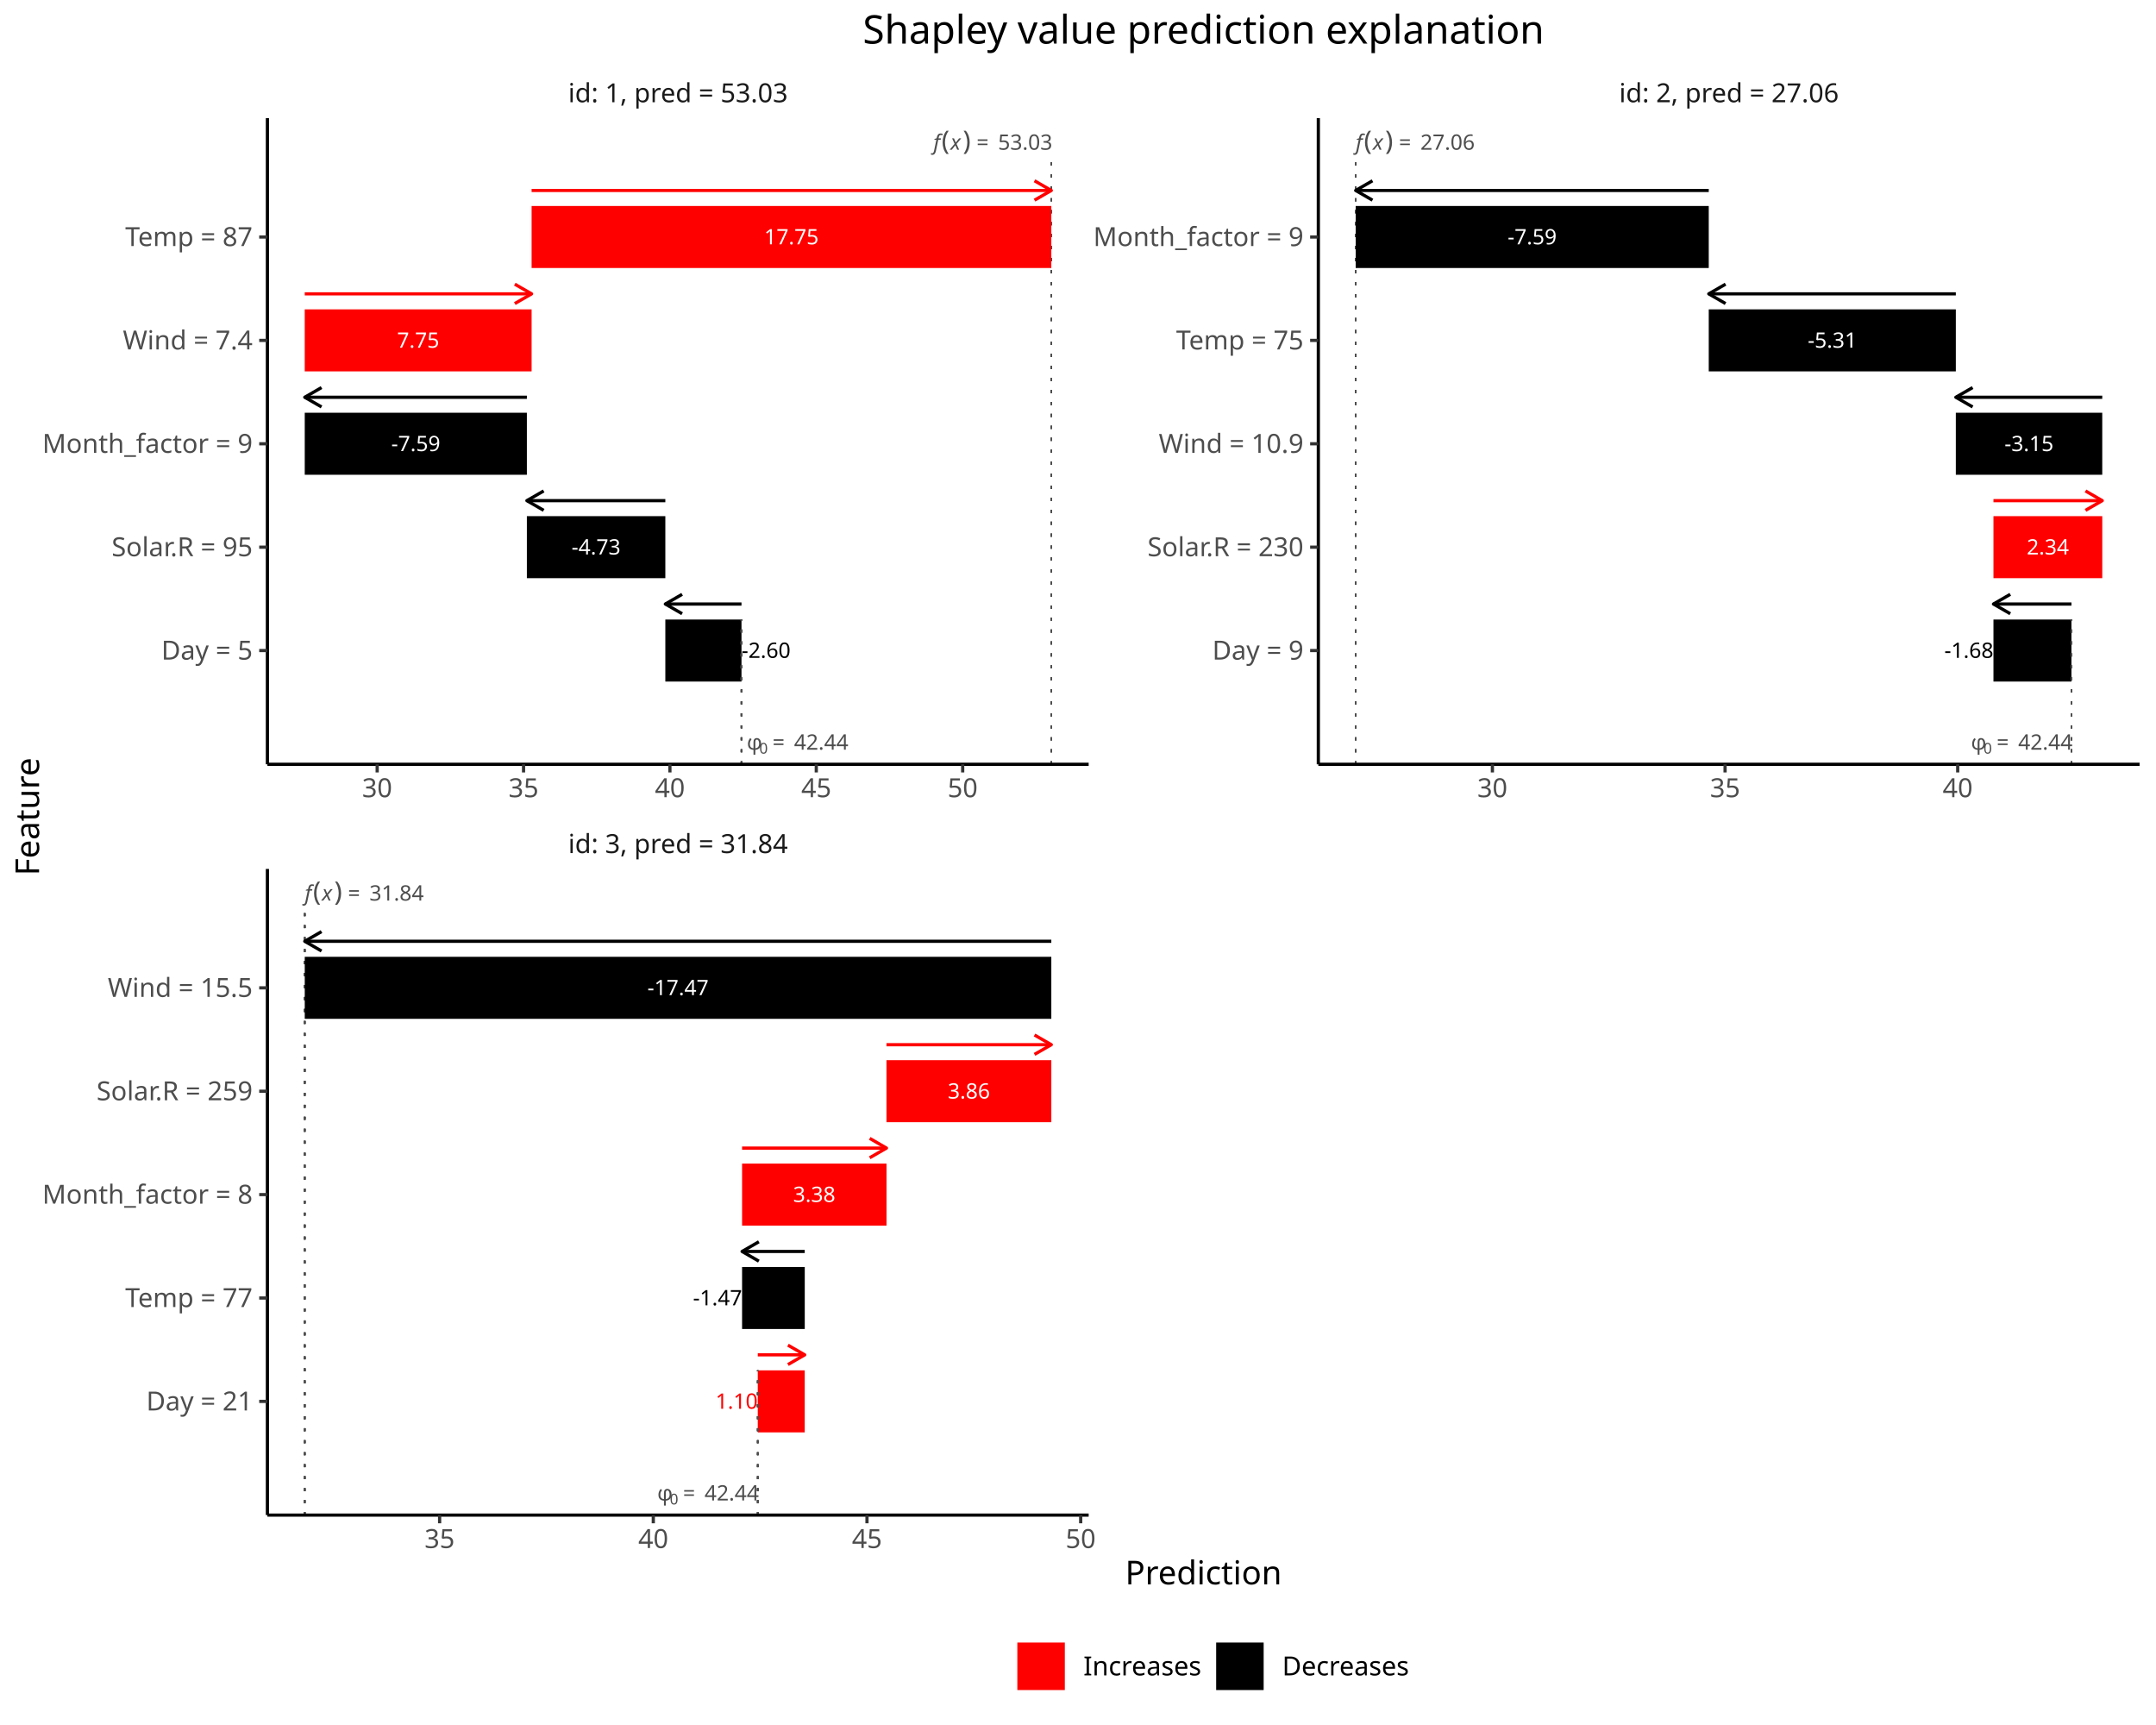
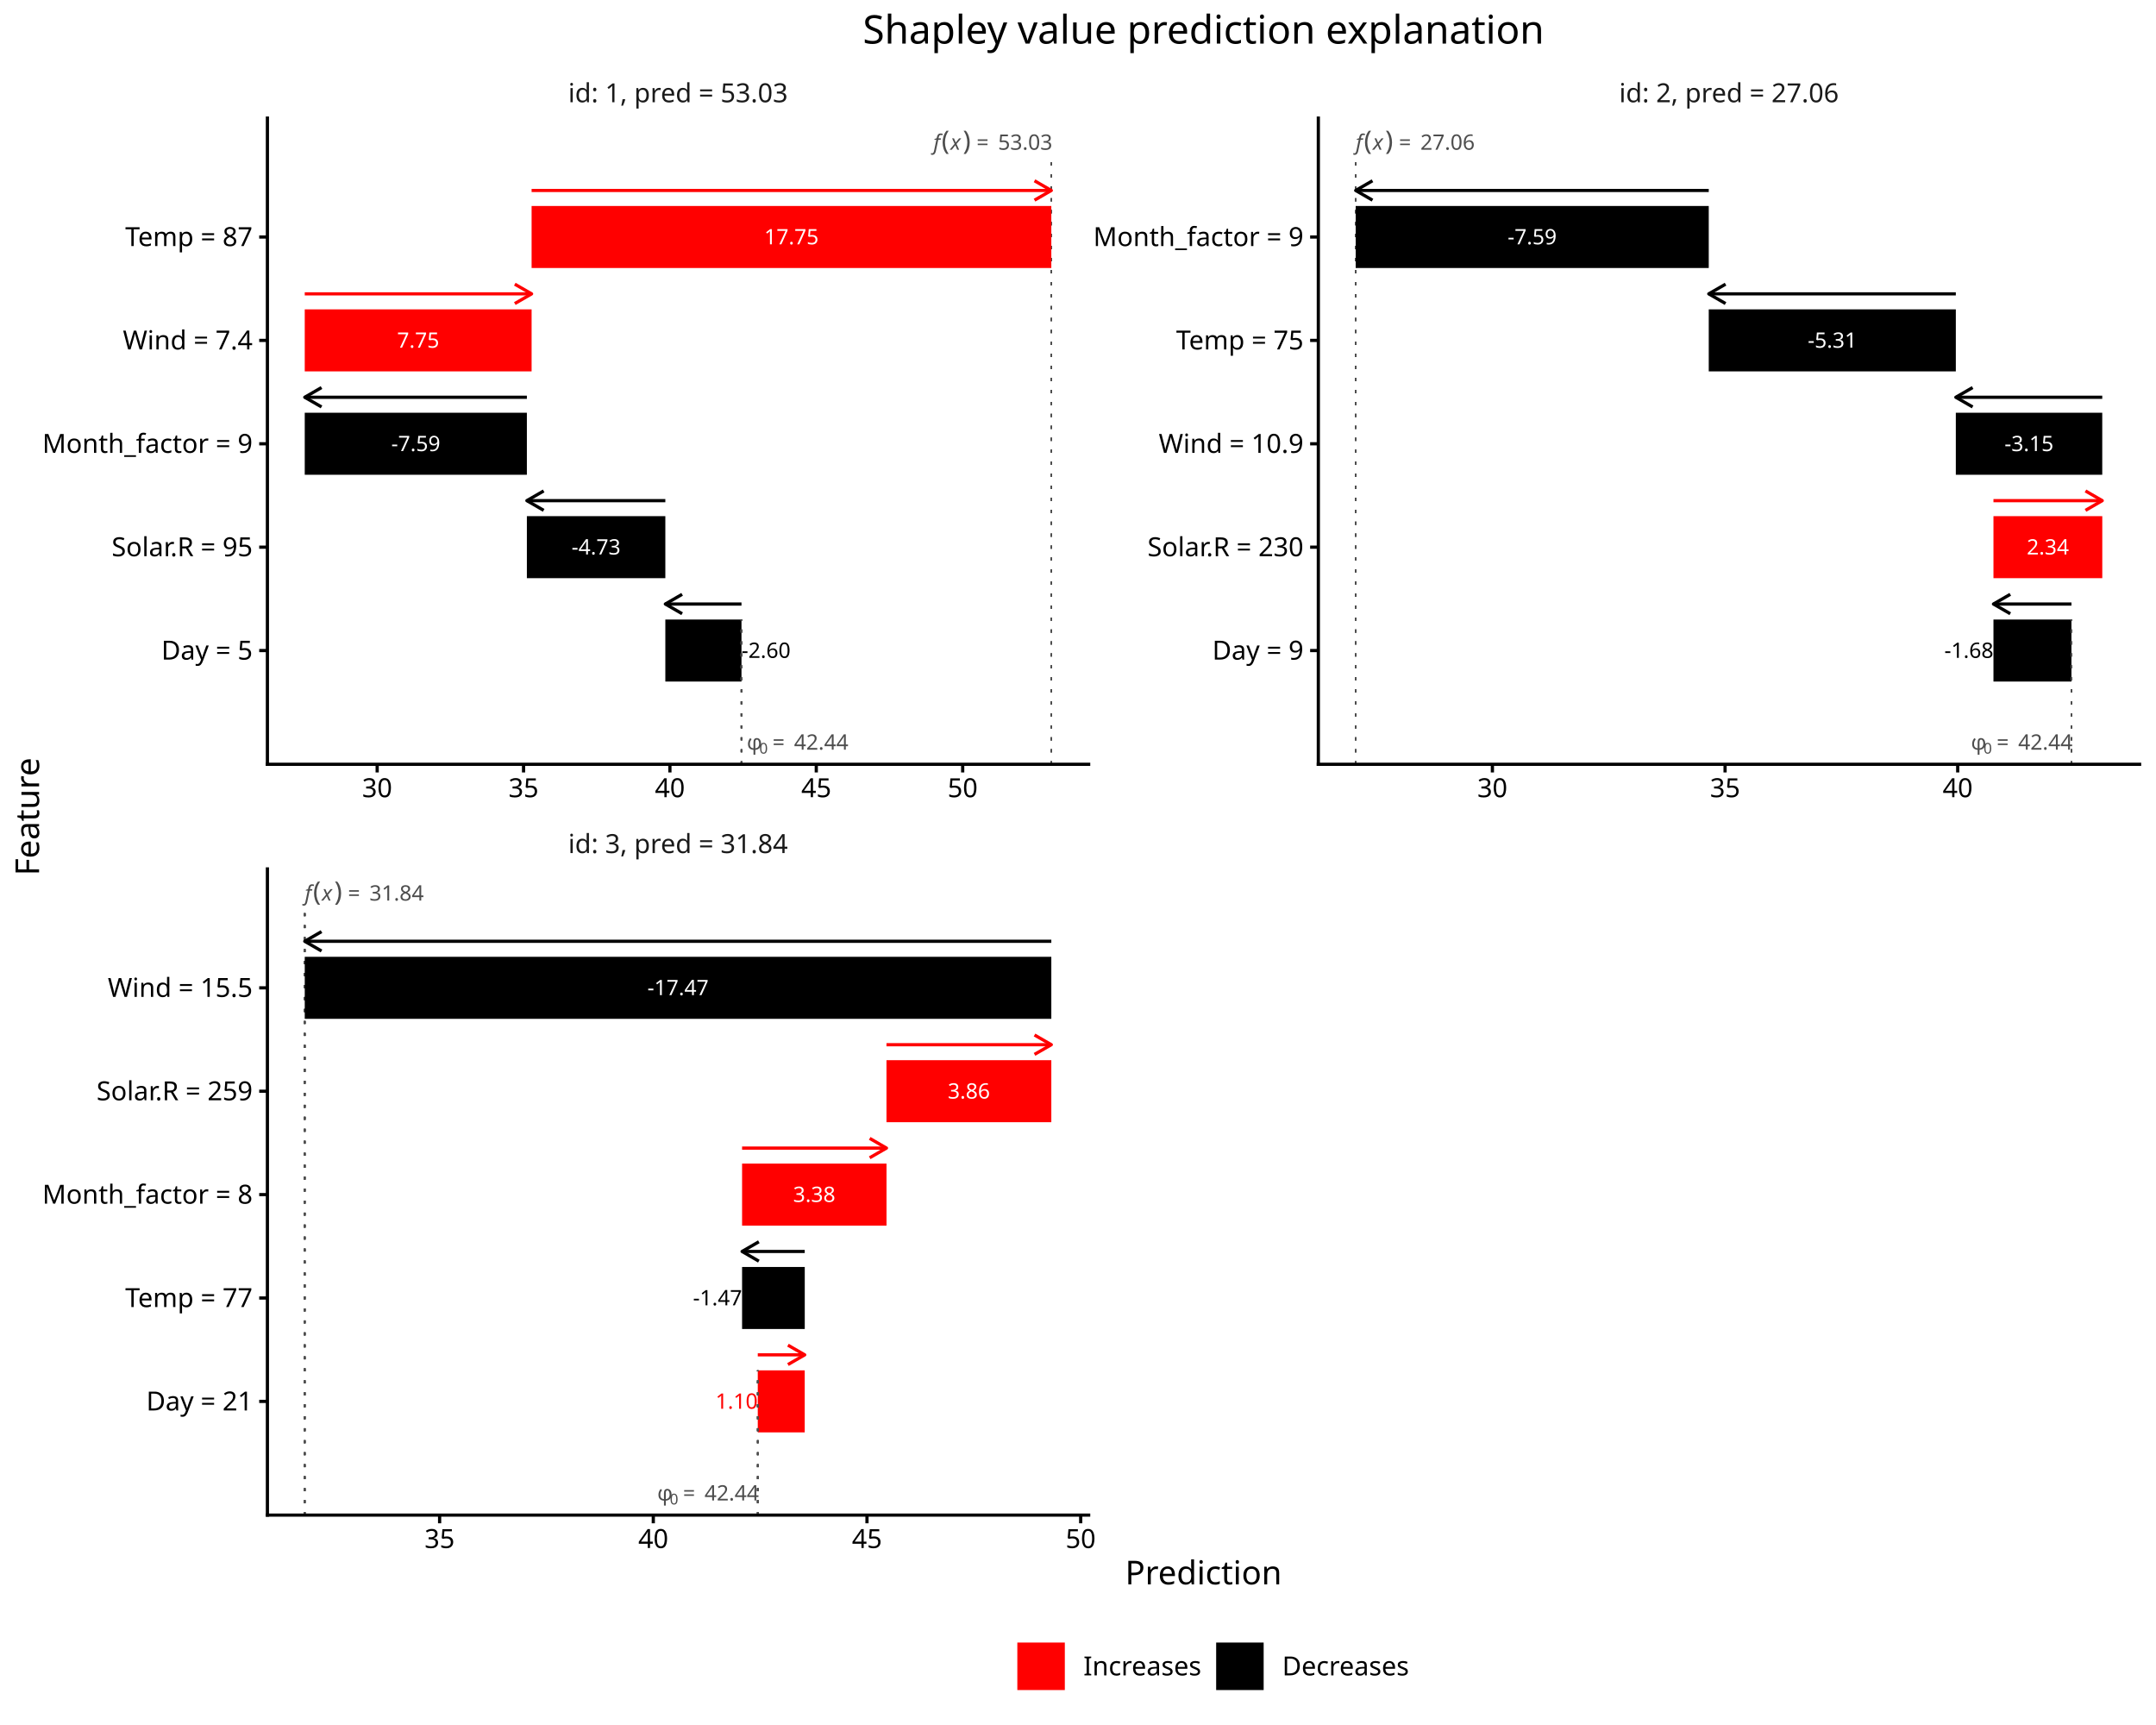
<svg xmlns="http://www.w3.org/2000/svg" class="svglite" data-engine-version="2.0" width="720.00pt" height="576.00pt" viewBox="0 0 720.00 576.00">
  <defs>
    <style type="text/css">
    .svglite line, .svglite polyline, .svglite polygon, .svglite path, .svglite rect, .svglite circle {
      fill: none;
      stroke: #000000;
      stroke-linecap: round;
      stroke-linejoin: round;
      stroke-miterlimit: 10.00;
    }
  </style>
  </defs>
  <rect width="100%" height="100%" style="stroke: none; fill: #FFFFFF;" />
  <defs>
    <clipPath id="cpMC4wMHw3MjAuMDB8MC4wMHw1NzYuMDA=">
      <rect x="0.00" y="0.00" width="720.00" height="576.00" />
    </clipPath>
  </defs>
  <g clip-path="url(#cpMC4wMHw3MjAuMDB8MC4wMHw1NzYuMDA=)">
    <rect x="0.00" y="0.00" width="720.00" height="576.00" style="stroke-width: 1.07; stroke: #FFFFFF; fill: #FFFFFF;" />
    <rect x="89.30" y="39.43" width="274.26" height="215.77" style="stroke-width: 1.07; stroke: none; fill: #FFFFFF;" />
    <line x1="351.09" y1="255.20" x2="351.09" y2="51.52" style="stroke-width: 0.53; stroke: #4D4D4D; stroke-dasharray: 1.00,3.00; stroke-linecap: butt;" />
    <line x1="351.09" y1="255.20" x2="351.09" y2="51.52" style="stroke-width: 0.53; stroke: #4D4D4D; stroke-dasharray: 1.00,3.00; stroke-linecap: butt;" />
    <line x1="351.09" y1="255.20" x2="351.09" y2="51.52" style="stroke-width: 0.53; stroke: #4D4D4D; stroke-dasharray: 1.00,3.00; stroke-linecap: butt;" />
    <line x1="351.09" y1="255.20" x2="351.09" y2="51.52" style="stroke-width: 0.53; stroke: #4D4D4D; stroke-dasharray: 1.00,3.00; stroke-linecap: butt;" />
    <line x1="351.09" y1="255.20" x2="351.09" y2="51.52" style="stroke-width: 0.53; stroke: #4D4D4D; stroke-dasharray: 1.00,3.00; stroke-linecap: butt;" />
    <rect x="222.19" y="206.87" width="25.43" height="20.71" style="stroke-width: 1.07; stroke: none; stroke-linecap: butt; stroke-linejoin: miter; fill: #000000;" />
    <rect x="175.95" y="172.35" width="46.24" height="20.71" style="stroke-width: 1.07; stroke: none; stroke-linecap: butt; stroke-linejoin: miter; fill: #000000;" />
    <rect x="101.77" y="137.82" width="74.18" height="20.71" style="stroke-width: 1.07; stroke: none; stroke-linecap: butt; stroke-linejoin: miter; fill: #000000;" />
    <rect x="101.77" y="103.30" width="75.76" height="20.71" style="stroke-width: 1.07; stroke: none; stroke-linecap: butt; stroke-linejoin: miter; fill: #FF0000;" />
    <rect x="177.53" y="68.78" width="173.56" height="20.71" style="stroke-width: 1.07; stroke: none; stroke-linecap: butt; stroke-linejoin: miter; fill: #FF0000;" />
    <line x1="247.62" y1="255.20" x2="247.62" y2="206.87" style="stroke-width: 0.53; stroke: #4D4D4D; stroke-dasharray: 1.00,3.00; stroke-linecap: butt;" />
    <line x1="247.62" y1="255.20" x2="247.62" y2="206.87" style="stroke-width: 0.53; stroke: #4D4D4D; stroke-dasharray: 1.00,3.00; stroke-linecap: butt;" />
    <line x1="247.62" y1="255.20" x2="247.62" y2="206.87" style="stroke-width: 0.53; stroke: #4D4D4D; stroke-dasharray: 1.00,3.00; stroke-linecap: butt;" />
    <line x1="247.62" y1="255.20" x2="247.62" y2="206.87" style="stroke-width: 0.53; stroke: #4D4D4D; stroke-dasharray: 1.00,3.00; stroke-linecap: butt;" />
    <line x1="247.62" y1="255.20" x2="247.62" y2="206.87" style="stroke-width: 0.53; stroke: #4D4D4D; stroke-dasharray: 1.00,3.00; stroke-linecap: butt;" />
    <text x="247.62" y="219.67" style="font-size: 7.11px; font-family: sans;" textLength="16.21px" lengthAdjust="spacingAndGlyphs">-2.60</text>
    <text x="199.07" y="185.15" text-anchor="middle" style="font-size: 7.11px; fill: #FFFFFF; font-family: sans;" textLength="16.21px" lengthAdjust="spacingAndGlyphs">-4.73</text>
    <text x="138.86" y="150.63" text-anchor="middle" style="font-size: 7.11px; fill: #FFFFFF; font-family: sans;" textLength="16.21px" lengthAdjust="spacingAndGlyphs">-7.59</text>
    <text x="139.65" y="116.11" text-anchor="middle" style="font-size: 7.11px; fill: #FFFFFF; font-family: sans;" textLength="15.82px" lengthAdjust="spacingAndGlyphs"> 7.75</text>
    <text x="264.31" y="81.58" text-anchor="middle" style="font-size: 7.11px; fill: #FFFFFF; font-family: sans;" textLength="17.80px" lengthAdjust="spacingAndGlyphs">17.75</text>
    <line x1="247.62" y1="201.69" x2="222.19" y2="201.69" style="stroke-width: 1.07; stroke-linecap: butt;" />
    <polyline points="227.80,198.45 222.19,201.69 227.80,204.93 " style="stroke-width: 1.07; stroke-linecap: butt;" />
    <line x1="222.19" y1="167.17" x2="175.95" y2="167.17" style="stroke-width: 1.07; stroke-linecap: butt;" />
    <polyline points="181.56,163.93 175.95,167.17 181.56,170.41 " style="stroke-width: 1.07; stroke-linecap: butt;" />
    <line x1="175.95" y1="132.65" x2="101.77" y2="132.65" style="stroke-width: 1.07; stroke-linecap: butt;" />
    <polyline points="107.37,129.41 101.77,132.65 107.37,135.88 " style="stroke-width: 1.07; stroke-linecap: butt;" />
    <line x1="101.77" y1="98.12" x2="177.53" y2="98.12" style="stroke-width: 1.07; stroke: #FF0000; stroke-linecap: butt;" />
    <polyline points="171.92,101.36 177.53,98.12 171.92,94.89 " style="stroke-width: 1.07; stroke: #FF0000; stroke-linecap: butt;" />
    <line x1="177.53" y1="63.60" x2="351.09" y2="63.60" style="stroke-width: 1.07; stroke: #FF0000; stroke-linecap: butt;" />
    <polyline points="345.48,66.84 351.09,63.60 345.48,60.36 " style="stroke-width: 1.07; stroke: #FF0000; stroke-linecap: butt;" />
    <text x="311.69" y="50.00" style="font-size: 7.11px; font-style: italic; fill: #4D4D4D; font-family: sans;" textLength="1.98px" lengthAdjust="spacingAndGlyphs">f</text>
    <text x="314.43" y="50.00" style="font-size: 8.89px; fill: #4D4D4D; font-family: sans;" textLength="2.96px" lengthAdjust="spacingAndGlyphs">(</text>
    <text x="317.39" y="50.00" style="font-size: 7.11px; font-style: italic; fill: #4D4D4D; font-family: sans;" textLength="3.56px" lengthAdjust="spacingAndGlyphs">x</text>
    <text x="321.52" y="50.00" style="font-size: 8.89px; fill: #4D4D4D; font-family: sans;" textLength="2.96px" lengthAdjust="spacingAndGlyphs">)</text>
    <text x="326.12" y="50.00" style="font-size: 7.11px; fill: #4D4D4D; font-family: sans;" textLength="5.52px" lengthAdjust="spacingAndGlyphs">=</text>
    <text x="333.29" y="50.00" style="font-size: 7.11px; fill: #4D4D4D; font-family: sans;" textLength="17.80px" lengthAdjust="spacingAndGlyphs">53.03</text>
    <text x="247.62" y="250.32" style="font-size: 7.11px; fill: #4D4D4D; font-family: sans;" textLength="1.78px" lengthAdjust="spacingAndGlyphs"> </text>
    <text x="249.40" y="250.32" style="font-size: 7.11px; fill: #4D4D4D; font-family: sans;" textLength="4.17px" lengthAdjust="spacingAndGlyphs">φ</text>
    <text x="253.57" y="251.64" style="font-size: 4.98px; fill: #4D4D4D; font-family: sans;" textLength="2.77px" lengthAdjust="spacingAndGlyphs">0</text>
    <text x="257.99" y="250.32" style="font-size: 7.11px; fill: #4D4D4D; font-family: sans;" textLength="5.52px" lengthAdjust="spacingAndGlyphs">=</text>
    <text x="265.16" y="250.32" style="font-size: 7.11px; fill: #4D4D4D; font-family: sans;" textLength="17.80px" lengthAdjust="spacingAndGlyphs">42.44</text>
    <rect x="89.30" y="290.15" width="274.26" height="215.77" style="stroke-width: 1.07; stroke: none; fill: #FFFFFF;" />
    <line x1="101.77" y1="505.91" x2="101.77" y2="302.23" style="stroke-width: 0.53; stroke: #4D4D4D; stroke-dasharray: 1.00,3.00; stroke-linecap: butt;" />
    <line x1="101.77" y1="505.91" x2="101.77" y2="302.23" style="stroke-width: 0.53; stroke: #4D4D4D; stroke-dasharray: 1.00,3.00; stroke-linecap: butt;" />
    <line x1="101.77" y1="505.91" x2="101.77" y2="302.23" style="stroke-width: 0.53; stroke: #4D4D4D; stroke-dasharray: 1.00,3.00; stroke-linecap: butt;" />
    <line x1="101.77" y1="505.91" x2="101.77" y2="302.23" style="stroke-width: 0.53; stroke: #4D4D4D; stroke-dasharray: 1.00,3.00; stroke-linecap: butt;" />
    <line x1="101.77" y1="505.91" x2="101.77" y2="302.23" style="stroke-width: 0.53; stroke: #4D4D4D; stroke-dasharray: 1.00,3.00; stroke-linecap: butt;" />
    <rect x="253.06" y="457.58" width="15.68" height="20.71" style="stroke-width: 1.07; stroke: none; stroke-linecap: butt; stroke-linejoin: miter; fill: #FF0000;" />
    <rect x="247.82" y="423.06" width="20.93" height="20.71" style="stroke-width: 1.07; stroke: none; stroke-linecap: butt; stroke-linejoin: miter; fill: #000000;" />
    <rect x="247.82" y="388.54" width="48.23" height="20.71" style="stroke-width: 1.07; stroke: none; stroke-linecap: butt; stroke-linejoin: miter; fill: #FF0000;" />
    <rect x="296.04" y="354.01" width="55.05" height="20.71" style="stroke-width: 1.07; stroke: none; stroke-linecap: butt; stroke-linejoin: miter; fill: #FF0000;" />
    <rect x="101.77" y="319.49" width="249.32" height="20.71" style="stroke-width: 1.07; stroke: none; stroke-linecap: butt; stroke-linejoin: miter; fill: #000000;" />
    <line x1="253.06" y1="505.91" x2="253.06" y2="457.58" style="stroke-width: 0.53; stroke: #4D4D4D; stroke-dasharray: 1.00,3.00; stroke-linecap: butt;" />
    <line x1="253.06" y1="505.91" x2="253.06" y2="457.58" style="stroke-width: 0.53; stroke: #4D4D4D; stroke-dasharray: 1.00,3.00; stroke-linecap: butt;" />
    <line x1="253.06" y1="505.91" x2="253.06" y2="457.58" style="stroke-width: 0.53; stroke: #4D4D4D; stroke-dasharray: 1.00,3.00; stroke-linecap: butt;" />
    <line x1="253.06" y1="505.91" x2="253.06" y2="457.58" style="stroke-width: 0.53; stroke: #4D4D4D; stroke-dasharray: 1.00,3.00; stroke-linecap: butt;" />
    <line x1="253.06" y1="505.91" x2="253.06" y2="457.58" style="stroke-width: 0.53; stroke: #4D4D4D; stroke-dasharray: 1.00,3.00; stroke-linecap: butt;" />
    <text x="253.06" y="470.39" text-anchor="end" style="font-size: 7.11px; fill: #FF0000; font-family: sans;" textLength="17.80px" lengthAdjust="spacingAndGlyphs">  1.10</text>
    <text x="247.82" y="435.86" text-anchor="end" style="font-size: 7.11px; font-family: sans;" textLength="18.19px" lengthAdjust="spacingAndGlyphs"> -1.47</text>
    <text x="271.93" y="401.34" text-anchor="middle" style="font-size: 7.11px; fill: #FFFFFF; font-family: sans;" textLength="17.80px" lengthAdjust="spacingAndGlyphs">  3.38</text>
    <text x="323.57" y="366.82" text-anchor="middle" style="font-size: 7.11px; fill: #FFFFFF; font-family: sans;" textLength="17.80px" lengthAdjust="spacingAndGlyphs">  3.86</text>
    <text x="226.43" y="332.30" text-anchor="middle" style="font-size: 7.11px; fill: #FFFFFF; font-family: sans;" textLength="20.17px" lengthAdjust="spacingAndGlyphs">-17.47</text>
    <line x1="253.06" y1="452.40" x2="268.74" y2="452.40" style="stroke-width: 1.07; stroke: #FF0000; stroke-linecap: butt;" />
    <polyline points="263.14,455.64 268.74,452.40 263.14,449.17 " style="stroke-width: 1.07; stroke: #FF0000; stroke-linecap: butt;" />
    <line x1="268.74" y1="417.88" x2="247.82" y2="417.88" style="stroke-width: 1.07; stroke-linecap: butt;" />
    <polyline points="253.42,414.64 247.82,417.88 253.42,421.12 " style="stroke-width: 1.07; stroke-linecap: butt;" />
    <line x1="247.82" y1="383.36" x2="296.04" y2="383.36" style="stroke-width: 1.07; stroke: #FF0000; stroke-linecap: butt;" />
    <polyline points="290.44,386.59 296.04,383.36 290.44,380.12 " style="stroke-width: 1.07; stroke: #FF0000; stroke-linecap: butt;" />
    <line x1="296.04" y1="348.84" x2="351.09" y2="348.84" style="stroke-width: 1.07; stroke: #FF0000; stroke-linecap: butt;" />
    <polyline points="345.48,352.07 351.09,348.84 345.48,345.60 " style="stroke-width: 1.07; stroke: #FF0000; stroke-linecap: butt;" />
    <line x1="351.09" y1="314.31" x2="101.77" y2="314.31" style="stroke-width: 1.07; stroke-linecap: butt;" />
    <polyline points="107.37,311.08 101.77,314.31 107.37,317.55 " style="stroke-width: 1.07; stroke-linecap: butt;" />
    <text x="101.77" y="300.71" style="font-size: 7.11px; font-style: italic; fill: #4D4D4D; font-family: sans;" textLength="1.98px" lengthAdjust="spacingAndGlyphs">f</text>
    <text x="104.52" y="300.71" style="font-size: 8.89px; fill: #4D4D4D; font-family: sans;" textLength="2.96px" lengthAdjust="spacingAndGlyphs">(</text>
    <text x="107.48" y="300.71" style="font-size: 7.11px; font-style: italic; fill: #4D4D4D; font-family: sans;" textLength="3.56px" lengthAdjust="spacingAndGlyphs">x</text>
    <text x="111.60" y="300.71" style="font-size: 8.89px; fill: #4D4D4D; font-family: sans;" textLength="2.96px" lengthAdjust="spacingAndGlyphs">)</text>
    <text x="116.20" y="300.71" style="font-size: 7.11px; fill: #4D4D4D; font-family: sans;" textLength="5.52px" lengthAdjust="spacingAndGlyphs">=</text>
    <text x="123.37" y="300.71" style="font-size: 7.11px; fill: #4D4D4D; font-family: sans;" textLength="17.80px" lengthAdjust="spacingAndGlyphs">31.84</text>
    <text x="217.72" y="501.03" style="font-size: 7.11px; fill: #4D4D4D; font-family: sans;" textLength="1.78px" lengthAdjust="spacingAndGlyphs"> </text>
    <text x="219.50" y="501.03" style="font-size: 7.11px; fill: #4D4D4D; font-family: sans;" textLength="4.17px" lengthAdjust="spacingAndGlyphs">φ</text>
    <text x="223.67" y="502.35" style="font-size: 4.98px; fill: #4D4D4D; font-family: sans;" textLength="2.77px" lengthAdjust="spacingAndGlyphs">0</text>
    <text x="228.09" y="501.03" style="font-size: 7.11px; fill: #4D4D4D; font-family: sans;" textLength="5.52px" lengthAdjust="spacingAndGlyphs">=</text>
    <text x="235.26" y="501.03" style="font-size: 7.11px; fill: #4D4D4D; font-family: sans;" textLength="17.80px" lengthAdjust="spacingAndGlyphs">42.44</text>
    <rect x="440.26" y="39.43" width="274.26" height="215.77" style="stroke-width: 1.07; stroke: none; fill: #FFFFFF;" />
    <line x1="452.73" y1="255.20" x2="452.73" y2="51.52" style="stroke-width: 0.53; stroke: #4D4D4D; stroke-dasharray: 1.00,3.00; stroke-linecap: butt;" />
    <line x1="452.73" y1="255.20" x2="452.73" y2="51.52" style="stroke-width: 0.53; stroke: #4D4D4D; stroke-dasharray: 1.00,3.00; stroke-linecap: butt;" />
    <line x1="452.73" y1="255.20" x2="452.73" y2="51.52" style="stroke-width: 0.53; stroke: #4D4D4D; stroke-dasharray: 1.00,3.00; stroke-linecap: butt;" />
    <line x1="452.73" y1="255.20" x2="452.73" y2="51.52" style="stroke-width: 0.53; stroke: #4D4D4D; stroke-dasharray: 1.00,3.00; stroke-linecap: butt;" />
    <line x1="452.73" y1="255.20" x2="452.73" y2="51.52" style="stroke-width: 0.53; stroke: #4D4D4D; stroke-dasharray: 1.00,3.00; stroke-linecap: butt;" />
    <rect x="665.72" y="206.87" width="26.04" height="20.71" style="stroke-width: 1.07; stroke: none; stroke-linecap: butt; stroke-linejoin: miter; fill: #000000;" />
    <rect x="665.72" y="172.35" width="36.34" height="20.71" style="stroke-width: 1.07; stroke: none; stroke-linecap: butt; stroke-linejoin: miter; fill: #FF0000;" />
    <rect x="653.15" y="137.82" width="48.90" height="20.71" style="stroke-width: 1.07; stroke: none; stroke-linecap: butt; stroke-linejoin: miter; fill: #000000;" />
    <rect x="570.64" y="103.30" width="82.51" height="20.71" style="stroke-width: 1.07; stroke: none; stroke-linecap: butt; stroke-linejoin: miter; fill: #000000;" />
    <rect x="452.73" y="68.78" width="117.91" height="20.71" style="stroke-width: 1.07; stroke: none; stroke-linecap: butt; stroke-linejoin: miter; fill: #000000;" />
    <line x1="691.76" y1="255.20" x2="691.76" y2="206.87" style="stroke-width: 0.53; stroke: #4D4D4D; stroke-dasharray: 1.00,3.00; stroke-linecap: butt;" />
    <line x1="691.76" y1="255.20" x2="691.76" y2="206.87" style="stroke-width: 0.53; stroke: #4D4D4D; stroke-dasharray: 1.00,3.00; stroke-linecap: butt;" />
    <line x1="691.76" y1="255.20" x2="691.76" y2="206.87" style="stroke-width: 0.53; stroke: #4D4D4D; stroke-dasharray: 1.00,3.00; stroke-linecap: butt;" />
    <line x1="691.76" y1="255.20" x2="691.76" y2="206.87" style="stroke-width: 0.53; stroke: #4D4D4D; stroke-dasharray: 1.00,3.00; stroke-linecap: butt;" />
    <line x1="691.76" y1="255.20" x2="691.76" y2="206.87" style="stroke-width: 0.53; stroke: #4D4D4D; stroke-dasharray: 1.00,3.00; stroke-linecap: butt;" />
    <text x="665.72" y="219.67" text-anchor="end" style="font-size: 7.11px; font-family: sans;" textLength="16.21px" lengthAdjust="spacingAndGlyphs">-1.68</text>
    <text x="683.89" y="185.15" text-anchor="middle" style="font-size: 7.11px; fill: #FFFFFF; font-family: sans;" textLength="15.82px" lengthAdjust="spacingAndGlyphs"> 2.34</text>
    <text x="677.60" y="150.63" text-anchor="middle" style="font-size: 7.11px; fill: #FFFFFF; font-family: sans;" textLength="16.21px" lengthAdjust="spacingAndGlyphs">-3.15</text>
    <text x="611.90" y="116.11" text-anchor="middle" style="font-size: 7.11px; fill: #FFFFFF; font-family: sans;" textLength="16.21px" lengthAdjust="spacingAndGlyphs">-5.31</text>
    <text x="511.68" y="81.58" text-anchor="middle" style="font-size: 7.11px; fill: #FFFFFF; font-family: sans;" textLength="16.21px" lengthAdjust="spacingAndGlyphs">-7.59</text>
    <line x1="691.76" y1="201.69" x2="665.72" y2="201.69" style="stroke-width: 1.07; stroke-linecap: butt;" />
    <polyline points="671.33,198.45 665.72,201.69 671.33,204.93 " style="stroke-width: 1.07; stroke-linecap: butt;" />
    <line x1="665.72" y1="167.17" x2="702.05" y2="167.17" style="stroke-width: 1.07; stroke: #FF0000; stroke-linecap: butt;" />
    <polyline points="696.45,170.41 702.05,167.17 696.45,163.93 " style="stroke-width: 1.07; stroke: #FF0000; stroke-linecap: butt;" />
    <line x1="702.05" y1="132.65" x2="653.15" y2="132.65" style="stroke-width: 1.07; stroke-linecap: butt;" />
    <polyline points="658.76,129.41 653.15,132.65 658.76,135.88 " style="stroke-width: 1.07; stroke-linecap: butt;" />
    <line x1="653.15" y1="98.12" x2="570.64" y2="98.12" style="stroke-width: 1.07; stroke-linecap: butt;" />
    <polyline points="576.25,94.89 570.64,98.12 576.25,101.36 " style="stroke-width: 1.07; stroke-linecap: butt;" />
    <line x1="570.64" y1="63.60" x2="452.73" y2="63.60" style="stroke-width: 1.07; stroke-linecap: butt;" />
    <polyline points="458.34,60.36 452.73,63.60 458.34,66.84 " style="stroke-width: 1.07; stroke-linecap: butt;" />
    <text x="452.73" y="50.00" style="font-size: 7.11px; font-style: italic; fill: #4D4D4D; font-family: sans;" textLength="1.98px" lengthAdjust="spacingAndGlyphs">f</text>
    <text x="455.48" y="50.00" style="font-size: 8.89px; fill: #4D4D4D; font-family: sans;" textLength="2.96px" lengthAdjust="spacingAndGlyphs">(</text>
    <text x="458.44" y="50.00" style="font-size: 7.11px; font-style: italic; fill: #4D4D4D; font-family: sans;" textLength="3.56px" lengthAdjust="spacingAndGlyphs">x</text>
    <text x="462.56" y="50.00" style="font-size: 8.89px; fill: #4D4D4D; font-family: sans;" textLength="2.96px" lengthAdjust="spacingAndGlyphs">)</text>
    <text x="467.17" y="50.00" style="font-size: 7.11px; fill: #4D4D4D; font-family: sans;" textLength="5.52px" lengthAdjust="spacingAndGlyphs">=</text>
    <text x="474.33" y="50.00" style="font-size: 7.11px; fill: #4D4D4D; font-family: sans;" textLength="17.80px" lengthAdjust="spacingAndGlyphs">27.06</text>
    <text x="656.43" y="250.32" style="font-size: 7.11px; fill: #4D4D4D; font-family: sans;" textLength="1.78px" lengthAdjust="spacingAndGlyphs"> </text>
    <text x="658.21" y="250.32" style="font-size: 7.11px; fill: #4D4D4D; font-family: sans;" textLength="4.17px" lengthAdjust="spacingAndGlyphs">φ</text>
    <text x="662.38" y="251.64" style="font-size: 4.98px; fill: #4D4D4D; font-family: sans;" textLength="2.77px" lengthAdjust="spacingAndGlyphs">0</text>
    <text x="666.79" y="250.32" style="font-size: 7.11px; fill: #4D4D4D; font-family: sans;" textLength="5.52px" lengthAdjust="spacingAndGlyphs">=</text>
    <text x="673.96" y="250.32" style="font-size: 7.11px; fill: #4D4D4D; font-family: sans;" textLength="17.80px" lengthAdjust="spacingAndGlyphs">42.44</text>
+   </g>
+   <defs>
+     <clipPath id="cpODkuMzB8MzYzLjU2fDI3My41MHwyOTAuMTU=">
+       <rect x="89.30" y="273.50" width="274.26" height="16.65" />
+     </clipPath>
+   </defs>
+   <g clip-path="url(#cpODkuMzB8MzYzLjU2fDI3My41MHwyOTAuMTU=)">
    <rect x="89.30" y="273.50" width="274.26" height="16.65" style="stroke-width: 2.13; stroke: #FFFFFF; fill: #FFFFFF;" />
    <text x="226.43" y="284.85" text-anchor="middle" style="font-size: 8.80px; fill: #1A1A1A; font-family: sans;" textLength="71.19px" lengthAdjust="spacingAndGlyphs">id: 3, pred = 31.84</text>
+   </g>
+   <g clip-path="url(#cpMC4wMHw3MjAuMDB8MC4wMHw1NzYuMDA=)">
+ </g>
+   <defs>
+     <clipPath id="cpODkuMzB8MzYzLjU2fDIyLjc4fDM5LjQz">
+       <rect x="89.30" y="22.78" width="274.26" height="16.65" />
+     </clipPath>
+   </defs>
+   <g clip-path="url(#cpODkuMzB8MzYzLjU2fDIyLjc4fDM5LjQz)">
    <rect x="89.30" y="22.78" width="274.26" height="16.65" style="stroke-width: 2.13; stroke: #FFFFFF; fill: #FFFFFF;" />
    <text x="226.43" y="34.14" text-anchor="middle" style="font-size: 8.80px; fill: #1A1A1A; font-family: sans;" textLength="71.19px" lengthAdjust="spacingAndGlyphs">id: 1, pred = 53.03</text>
+   </g>
+   <g clip-path="url(#cpMC4wMHw3MjAuMDB8MC4wMHw1NzYuMDA=)">
+ </g>
+   <defs>
+     <clipPath id="cpNDQwLjI2fDcxNC41MnwyMi43OHwzOS40Mw==">
+       <rect x="440.26" y="22.78" width="274.26" height="16.65" />
+     </clipPath>
+   </defs>
+   <g clip-path="url(#cpNDQwLjI2fDcxNC41MnwyMi43OHwzOS40Mw==)">
    <rect x="440.26" y="22.78" width="274.26" height="16.65" style="stroke-width: 2.13; stroke: #FFFFFF; fill: #FFFFFF;" />
    <text x="577.39" y="34.14" text-anchor="middle" style="font-size: 8.80px; fill: #1A1A1A; font-family: sans;" textLength="71.19px" lengthAdjust="spacingAndGlyphs">id: 2, pred = 27.06</text>
-     <polyline points="89.30,505.91 363.56,505.91 " style="stroke-width: 1.07; stroke-linecap: butt;" />
-     <polyline points="146.81,508.65 146.81,505.91 " style="stroke-width: 1.07; stroke: #333333; stroke-linecap: butt;" />
-     <polyline points="218.17,508.65 218.17,505.91 " style="stroke-width: 1.07; stroke: #333333; stroke-linecap: butt;" />
-     <polyline points="289.53,508.65 289.53,505.91 " style="stroke-width: 1.07; stroke: #333333; stroke-linecap: butt;" />
-     <polyline points="360.90,508.65 360.90,505.91 " style="stroke-width: 1.07; stroke: #333333; stroke-linecap: butt;" />
-     <text x="146.81" y="516.90" text-anchor="middle" style="font-size: 8.80px; fill: #4D4D4D; font-family: sans;" textLength="9.79px" lengthAdjust="spacingAndGlyphs">35</text>
-     <text x="218.17" y="516.90" text-anchor="middle" style="font-size: 8.80px; fill: #4D4D4D; font-family: sans;" textLength="9.79px" lengthAdjust="spacingAndGlyphs">40</text>
-     <text x="289.53" y="516.90" text-anchor="middle" style="font-size: 8.80px; fill: #4D4D4D; font-family: sans;" textLength="9.79px" lengthAdjust="spacingAndGlyphs">45</text>
-     <text x="360.90" y="516.90" text-anchor="middle" style="font-size: 8.80px; fill: #4D4D4D; font-family: sans;" textLength="9.79px" lengthAdjust="spacingAndGlyphs">50</text>
-     <polyline points="89.30,255.20 363.56,255.20 " style="stroke-width: 1.07; stroke-linecap: butt;" />
-     <polyline points="125.96,257.94 125.96,255.20 " style="stroke-width: 1.07; stroke: #333333; stroke-linecap: butt;" />
-     <polyline points="174.84,257.94 174.84,255.20 " style="stroke-width: 1.07; stroke: #333333; stroke-linecap: butt;" />
-     <polyline points="223.72,257.94 223.72,255.20 " style="stroke-width: 1.07; stroke: #333333; stroke-linecap: butt;" />
-     <polyline points="272.60,257.94 272.60,255.20 " style="stroke-width: 1.07; stroke: #333333; stroke-linecap: butt;" />
-     <polyline points="321.49,257.94 321.49,255.20 " style="stroke-width: 1.07; stroke: #333333; stroke-linecap: butt;" />
-     <text x="125.96" y="266.19" text-anchor="middle" style="font-size: 8.80px; fill: #4D4D4D; font-family: sans;" textLength="9.79px" lengthAdjust="spacingAndGlyphs">30</text>
-     <text x="174.84" y="266.19" text-anchor="middle" style="font-size: 8.80px; fill: #4D4D4D; font-family: sans;" textLength="9.79px" lengthAdjust="spacingAndGlyphs">35</text>
-     <text x="223.72" y="266.19" text-anchor="middle" style="font-size: 8.80px; fill: #4D4D4D; font-family: sans;" textLength="9.79px" lengthAdjust="spacingAndGlyphs">40</text>
-     <text x="272.60" y="266.19" text-anchor="middle" style="font-size: 8.80px; fill: #4D4D4D; font-family: sans;" textLength="9.79px" lengthAdjust="spacingAndGlyphs">45</text>
-     <text x="321.49" y="266.19" text-anchor="middle" style="font-size: 8.80px; fill: #4D4D4D; font-family: sans;" textLength="9.79px" lengthAdjust="spacingAndGlyphs">50</text>
-     <polyline points="440.26,255.20 714.52,255.20 " style="stroke-width: 1.07; stroke-linecap: butt;" />
-     <polyline points="498.39,257.94 498.39,255.20 " style="stroke-width: 1.07; stroke: #333333; stroke-linecap: butt;" />
-     <polyline points="576.09,257.94 576.09,255.20 " style="stroke-width: 1.07; stroke: #333333; stroke-linecap: butt;" />
-     <polyline points="653.78,257.94 653.78,255.20 " style="stroke-width: 1.07; stroke: #333333; stroke-linecap: butt;" />
-     <text x="498.39" y="266.19" text-anchor="middle" style="font-size: 8.80px; fill: #4D4D4D; font-family: sans;" textLength="9.79px" lengthAdjust="spacingAndGlyphs">30</text>
-     <text x="576.09" y="266.19" text-anchor="middle" style="font-size: 8.80px; fill: #4D4D4D; font-family: sans;" textLength="9.79px" lengthAdjust="spacingAndGlyphs">35</text>
-     <text x="653.78" y="266.19" text-anchor="middle" style="font-size: 8.80px; fill: #4D4D4D; font-family: sans;" textLength="9.79px" lengthAdjust="spacingAndGlyphs">40</text>
-     <polyline points="440.26,255.20 440.26,39.43 " style="stroke-width: 1.07; stroke-linecap: butt;" />
-     <text x="435.33" y="220.25" text-anchor="end" style="font-size: 8.80px; fill: #4D4D4D; font-family: sans;" textLength="30.58px" lengthAdjust="spacingAndGlyphs">Day = 9</text>
-     <text x="435.33" y="185.73" text-anchor="end" style="font-size: 8.80px; fill: #4D4D4D; font-family: sans;" textLength="54.06px" lengthAdjust="spacingAndGlyphs">Solar.R = 230</text>
-     <text x="435.33" y="151.21" text-anchor="end" style="font-size: 8.80px; fill: #4D4D4D; font-family: sans;" textLength="47.21px" lengthAdjust="spacingAndGlyphs">Wind = 10.9</text>
-     <text x="435.33" y="116.69" text-anchor="end" style="font-size: 8.80px; fill: #4D4D4D; font-family: sans;" textLength="42.32px" lengthAdjust="spacingAndGlyphs">Temp = 75</text>
-     <text x="435.33" y="82.16" text-anchor="end" style="font-size: 8.80px; fill: #4D4D4D; font-family: sans;" textLength="66.30px" lengthAdjust="spacingAndGlyphs">Month_factor = 9</text>
-     <polyline points="437.52,217.23 440.26,217.23 " style="stroke-width: 1.07; stroke: #333333; stroke-linecap: butt;" />
-     <polyline points="437.52,182.70 440.26,182.70 " style="stroke-width: 1.07; stroke: #333333; stroke-linecap: butt;" />
-     <polyline points="437.52,148.18 440.26,148.18 " style="stroke-width: 1.07; stroke: #333333; stroke-linecap: butt;" />
-     <polyline points="437.52,113.66 440.26,113.66 " style="stroke-width: 1.07; stroke: #333333; stroke-linecap: butt;" />
-     <polyline points="437.52,79.14 440.26,79.14 " style="stroke-width: 1.07; stroke: #333333; stroke-linecap: butt;" />
-     <polyline points="89.30,255.20 89.30,39.43 " style="stroke-width: 1.07; stroke-linecap: butt;" />
-     <text x="84.37" y="220.25" text-anchor="end" style="font-size: 8.80px; fill: #4D4D4D; font-family: sans;" textLength="30.58px" lengthAdjust="spacingAndGlyphs">Day = 5</text>
-     <text x="84.37" y="185.73" text-anchor="end" style="font-size: 8.80px; fill: #4D4D4D; font-family: sans;" textLength="49.17px" lengthAdjust="spacingAndGlyphs">Solar.R = 95</text>
-     <text x="84.37" y="151.21" text-anchor="end" style="font-size: 8.80px; fill: #4D4D4D; font-family: sans;" textLength="66.30px" lengthAdjust="spacingAndGlyphs">Month_factor = 9</text>
-     <text x="84.37" y="116.69" text-anchor="end" style="font-size: 8.80px; fill: #4D4D4D; font-family: sans;" textLength="42.31px" lengthAdjust="spacingAndGlyphs">Wind = 7.4</text>
-     <text x="84.37" y="82.16" text-anchor="end" style="font-size: 8.80px; fill: #4D4D4D; font-family: sans;" textLength="42.32px" lengthAdjust="spacingAndGlyphs">Temp = 87</text>
-     <polyline points="86.56,217.23 89.30,217.23 " style="stroke-width: 1.07; stroke: #333333; stroke-linecap: butt;" />
-     <polyline points="86.56,182.70 89.30,182.70 " style="stroke-width: 1.07; stroke: #333333; stroke-linecap: butt;" />
-     <polyline points="86.56,148.18 89.30,148.18 " style="stroke-width: 1.07; stroke: #333333; stroke-linecap: butt;" />
-     <polyline points="86.56,113.66 89.30,113.66 " style="stroke-width: 1.07; stroke: #333333; stroke-linecap: butt;" />
-     <polyline points="86.56,79.14 89.30,79.14 " style="stroke-width: 1.07; stroke: #333333; stroke-linecap: butt;" />
-     <polyline points="89.30,505.91 89.30,290.15 " style="stroke-width: 1.07; stroke-linecap: butt;" />
-     <text x="84.37" y="470.97" text-anchor="end" style="font-size: 8.80px; fill: #4D4D4D; font-family: sans;" textLength="35.48px" lengthAdjust="spacingAndGlyphs">Day = 21</text>
-     <text x="84.37" y="436.44" text-anchor="end" style="font-size: 8.80px; fill: #4D4D4D; font-family: sans;" textLength="42.32px" lengthAdjust="spacingAndGlyphs">Temp = 77</text>
-     <text x="84.37" y="401.92" text-anchor="end" style="font-size: 8.80px; fill: #4D4D4D; font-family: sans;" textLength="66.30px" lengthAdjust="spacingAndGlyphs">Month_factor = 8</text>
-     <text x="84.37" y="367.40" text-anchor="end" style="font-size: 8.80px; fill: #4D4D4D; font-family: sans;" textLength="54.06px" lengthAdjust="spacingAndGlyphs">Solar.R = 259</text>
-     <text x="84.37" y="332.88" text-anchor="end" style="font-size: 8.80px; fill: #4D4D4D; font-family: sans;" textLength="47.21px" lengthAdjust="spacingAndGlyphs">Wind = 15.5</text>
-     <polyline points="86.56,467.94 89.30,467.94 " style="stroke-width: 1.07; stroke: #333333; stroke-linecap: butt;" />
-     <polyline points="86.56,433.42 89.30,433.42 " style="stroke-width: 1.07; stroke: #333333; stroke-linecap: butt;" />
-     <polyline points="86.56,398.89 89.30,398.89 " style="stroke-width: 1.07; stroke: #333333; stroke-linecap: butt;" />
-     <polyline points="86.56,364.37 89.30,364.37 " style="stroke-width: 1.07; stroke: #333333; stroke-linecap: butt;" />
-     <polyline points="86.56,329.85 89.30,329.85 " style="stroke-width: 1.07; stroke: #333333; stroke-linecap: butt;" />
+   </g>
+   <g clip-path="url(#cpMC4wMHw3MjAuMDB8MC4wMHw1NzYuMDA=)">
+     <polyline points="89.30,505.91 363.56,505.91 " style="stroke-width: 1.07; stroke-linecap: square;" />
+     <polyline points="146.81,508.65 146.81,505.91 " style="stroke-width: 1.07; stroke-linecap: butt;" />
+     <polyline points="218.17,508.65 218.17,505.91 " style="stroke-width: 1.07; stroke-linecap: butt;" />
+     <polyline points="289.53,508.65 289.53,505.91 " style="stroke-width: 1.07; stroke-linecap: butt;" />
+     <polyline points="360.90,508.65 360.90,505.91 " style="stroke-width: 1.07; stroke-linecap: butt;" />
+     <text x="146.81" y="516.90" text-anchor="middle" style="font-size: 8.80px; font-family: sans;" textLength="9.79px" lengthAdjust="spacingAndGlyphs">35</text>
+     <text x="218.17" y="516.90" text-anchor="middle" style="font-size: 8.80px; font-family: sans;" textLength="9.79px" lengthAdjust="spacingAndGlyphs">40</text>
+     <text x="289.53" y="516.90" text-anchor="middle" style="font-size: 8.80px; font-family: sans;" textLength="9.79px" lengthAdjust="spacingAndGlyphs">45</text>
+     <text x="360.90" y="516.90" text-anchor="middle" style="font-size: 8.80px; font-family: sans;" textLength="9.79px" lengthAdjust="spacingAndGlyphs">50</text>
+     <polyline points="89.30,255.20 363.56,255.20 " style="stroke-width: 1.07; stroke-linecap: square;" />
+     <polyline points="125.96,257.94 125.96,255.20 " style="stroke-width: 1.07; stroke-linecap: butt;" />
+     <polyline points="174.84,257.94 174.84,255.20 " style="stroke-width: 1.07; stroke-linecap: butt;" />
+     <polyline points="223.72,257.94 223.72,255.20 " style="stroke-width: 1.07; stroke-linecap: butt;" />
+     <polyline points="272.60,257.94 272.60,255.20 " style="stroke-width: 1.07; stroke-linecap: butt;" />
+     <polyline points="321.49,257.94 321.49,255.20 " style="stroke-width: 1.07; stroke-linecap: butt;" />
+     <text x="125.96" y="266.19" text-anchor="middle" style="font-size: 8.80px; font-family: sans;" textLength="9.79px" lengthAdjust="spacingAndGlyphs">30</text>
+     <text x="174.84" y="266.19" text-anchor="middle" style="font-size: 8.80px; font-family: sans;" textLength="9.79px" lengthAdjust="spacingAndGlyphs">35</text>
+     <text x="223.72" y="266.19" text-anchor="middle" style="font-size: 8.80px; font-family: sans;" textLength="9.79px" lengthAdjust="spacingAndGlyphs">40</text>
+     <text x="272.60" y="266.19" text-anchor="middle" style="font-size: 8.80px; font-family: sans;" textLength="9.79px" lengthAdjust="spacingAndGlyphs">45</text>
+     <text x="321.49" y="266.19" text-anchor="middle" style="font-size: 8.80px; font-family: sans;" textLength="9.79px" lengthAdjust="spacingAndGlyphs">50</text>
+     <polyline points="440.26,255.20 714.52,255.20 " style="stroke-width: 1.07; stroke-linecap: square;" />
+     <polyline points="498.39,257.94 498.39,255.20 " style="stroke-width: 1.07; stroke-linecap: butt;" />
+     <polyline points="576.09,257.94 576.09,255.20 " style="stroke-width: 1.07; stroke-linecap: butt;" />
+     <polyline points="653.78,257.94 653.78,255.20 " style="stroke-width: 1.07; stroke-linecap: butt;" />
+     <text x="498.39" y="266.19" text-anchor="middle" style="font-size: 8.80px; font-family: sans;" textLength="9.79px" lengthAdjust="spacingAndGlyphs">30</text>
+     <text x="576.09" y="266.19" text-anchor="middle" style="font-size: 8.80px; font-family: sans;" textLength="9.79px" lengthAdjust="spacingAndGlyphs">35</text>
+     <text x="653.78" y="266.19" text-anchor="middle" style="font-size: 8.80px; font-family: sans;" textLength="9.79px" lengthAdjust="spacingAndGlyphs">40</text>
+     <polyline points="440.26,255.20 440.26,39.43 " style="stroke-width: 1.07; stroke-linecap: square;" />
+     <text x="435.33" y="220.25" text-anchor="end" style="font-size: 8.80px; font-family: sans;" textLength="30.58px" lengthAdjust="spacingAndGlyphs">Day = 9</text>
+     <text x="435.33" y="185.73" text-anchor="end" style="font-size: 8.80px; font-family: sans;" textLength="54.06px" lengthAdjust="spacingAndGlyphs">Solar.R = 230</text>
+     <text x="435.33" y="151.21" text-anchor="end" style="font-size: 8.80px; font-family: sans;" textLength="47.21px" lengthAdjust="spacingAndGlyphs">Wind = 10.9</text>
+     <text x="435.33" y="116.69" text-anchor="end" style="font-size: 8.80px; font-family: sans;" textLength="42.32px" lengthAdjust="spacingAndGlyphs">Temp = 75</text>
+     <text x="435.33" y="82.16" text-anchor="end" style="font-size: 8.80px; font-family: sans;" textLength="66.30px" lengthAdjust="spacingAndGlyphs">Month_factor = 9</text>
+     <polyline points="437.52,217.23 440.26,217.23 " style="stroke-width: 1.07; stroke-linecap: butt;" />
+     <polyline points="437.52,182.70 440.26,182.70 " style="stroke-width: 1.07; stroke-linecap: butt;" />
+     <polyline points="437.52,148.18 440.26,148.18 " style="stroke-width: 1.07; stroke-linecap: butt;" />
+     <polyline points="437.52,113.66 440.26,113.66 " style="stroke-width: 1.07; stroke-linecap: butt;" />
+     <polyline points="437.52,79.14 440.26,79.14 " style="stroke-width: 1.07; stroke-linecap: butt;" />
+     <polyline points="89.30,255.20 89.30,39.43 " style="stroke-width: 1.07; stroke-linecap: square;" />
+     <text x="84.37" y="220.25" text-anchor="end" style="font-size: 8.80px; font-family: sans;" textLength="30.58px" lengthAdjust="spacingAndGlyphs">Day = 5</text>
+     <text x="84.37" y="185.73" text-anchor="end" style="font-size: 8.80px; font-family: sans;" textLength="49.17px" lengthAdjust="spacingAndGlyphs">Solar.R = 95</text>
+     <text x="84.37" y="151.21" text-anchor="end" style="font-size: 8.80px; font-family: sans;" textLength="66.30px" lengthAdjust="spacingAndGlyphs">Month_factor = 9</text>
+     <text x="84.37" y="116.69" text-anchor="end" style="font-size: 8.80px; font-family: sans;" textLength="42.31px" lengthAdjust="spacingAndGlyphs">Wind = 7.4</text>
+     <text x="84.37" y="82.16" text-anchor="end" style="font-size: 8.80px; font-family: sans;" textLength="42.32px" lengthAdjust="spacingAndGlyphs">Temp = 87</text>
+     <polyline points="86.56,217.23 89.30,217.23 " style="stroke-width: 1.07; stroke-linecap: butt;" />
+     <polyline points="86.56,182.70 89.30,182.70 " style="stroke-width: 1.07; stroke-linecap: butt;" />
+     <polyline points="86.56,148.18 89.30,148.18 " style="stroke-width: 1.07; stroke-linecap: butt;" />
+     <polyline points="86.56,113.66 89.30,113.66 " style="stroke-width: 1.07; stroke-linecap: butt;" />
+     <polyline points="86.56,79.14 89.30,79.14 " style="stroke-width: 1.07; stroke-linecap: butt;" />
+     <polyline points="89.30,505.91 89.30,290.15 " style="stroke-width: 1.07; stroke-linecap: square;" />
+     <text x="84.37" y="470.97" text-anchor="end" style="font-size: 8.80px; font-family: sans;" textLength="35.48px" lengthAdjust="spacingAndGlyphs">Day = 21</text>
+     <text x="84.37" y="436.44" text-anchor="end" style="font-size: 8.80px; font-family: sans;" textLength="42.32px" lengthAdjust="spacingAndGlyphs">Temp = 77</text>
+     <text x="84.37" y="401.92" text-anchor="end" style="font-size: 8.80px; font-family: sans;" textLength="66.30px" lengthAdjust="spacingAndGlyphs">Month_factor = 8</text>
+     <text x="84.37" y="367.40" text-anchor="end" style="font-size: 8.80px; font-family: sans;" textLength="54.06px" lengthAdjust="spacingAndGlyphs">Solar.R = 259</text>
+     <text x="84.37" y="332.88" text-anchor="end" style="font-size: 8.80px; font-family: sans;" textLength="47.21px" lengthAdjust="spacingAndGlyphs">Wind = 15.5</text>
+     <polyline points="86.56,467.94 89.30,467.94 " style="stroke-width: 1.07; stroke-linecap: butt;" />
+     <polyline points="86.56,433.42 89.30,433.42 " style="stroke-width: 1.07; stroke-linecap: butt;" />
+     <polyline points="86.56,398.89 89.30,398.89 " style="stroke-width: 1.07; stroke-linecap: butt;" />
+     <polyline points="86.56,364.37 89.30,364.37 " style="stroke-width: 1.07; stroke-linecap: butt;" />
+     <polyline points="86.56,329.85 89.30,329.85 " style="stroke-width: 1.07; stroke-linecap: butt;" />
    <text x="401.91" y="529.04" text-anchor="middle" style="font-size: 11.00px; font-family: sans;" textLength="48.92px" lengthAdjust="spacingAndGlyphs">Prediction</text>
    <text transform="translate(13.05,272.67) rotate(-90)" text-anchor="middle" style="font-size: 11.00px; font-family: sans;" textLength="37.91px" lengthAdjust="spacingAndGlyphs">Feature</text>
    <rect x="328.07" y="542.28" width="147.68" height="28.24" style="stroke-width: 1.07; stroke: none; fill: #FFFFFF;" />
    <rect x="339.03" y="547.76" width="17.28" height="17.28" style="stroke-width: 1.07; stroke: none; fill: #FFFFFF;" />
    <rect x="339.74" y="548.47" width="15.86" height="15.86" style="stroke-width: 1.07; stroke: none; stroke-linecap: butt; stroke-linejoin: miter; fill: #FF0000;" />
    <rect x="405.43" y="547.76" width="17.28" height="17.28" style="stroke-width: 1.07; stroke: none; fill: #FFFFFF;" />
    <rect x="406.14" y="548.47" width="15.86" height="15.86" style="stroke-width: 1.07; stroke: none; stroke-linecap: butt; stroke-linejoin: miter; fill: #000000;" />
    <text x="361.79" y="559.43" style="font-size: 8.80px; font-family: sans;" textLength="38.16px" lengthAdjust="spacingAndGlyphs">Increases</text>
    <text x="428.19" y="559.43" style="font-size: 8.80px; font-family: sans;" textLength="42.08px" lengthAdjust="spacingAndGlyphs">Decreases</text>
    <text x="401.91" y="14.56" text-anchor="middle" style="font-size: 13.20px; font-family: sans;" textLength="215.04px" lengthAdjust="spacingAndGlyphs">Shapley value prediction explanation</text>
  </g>
</svg>
